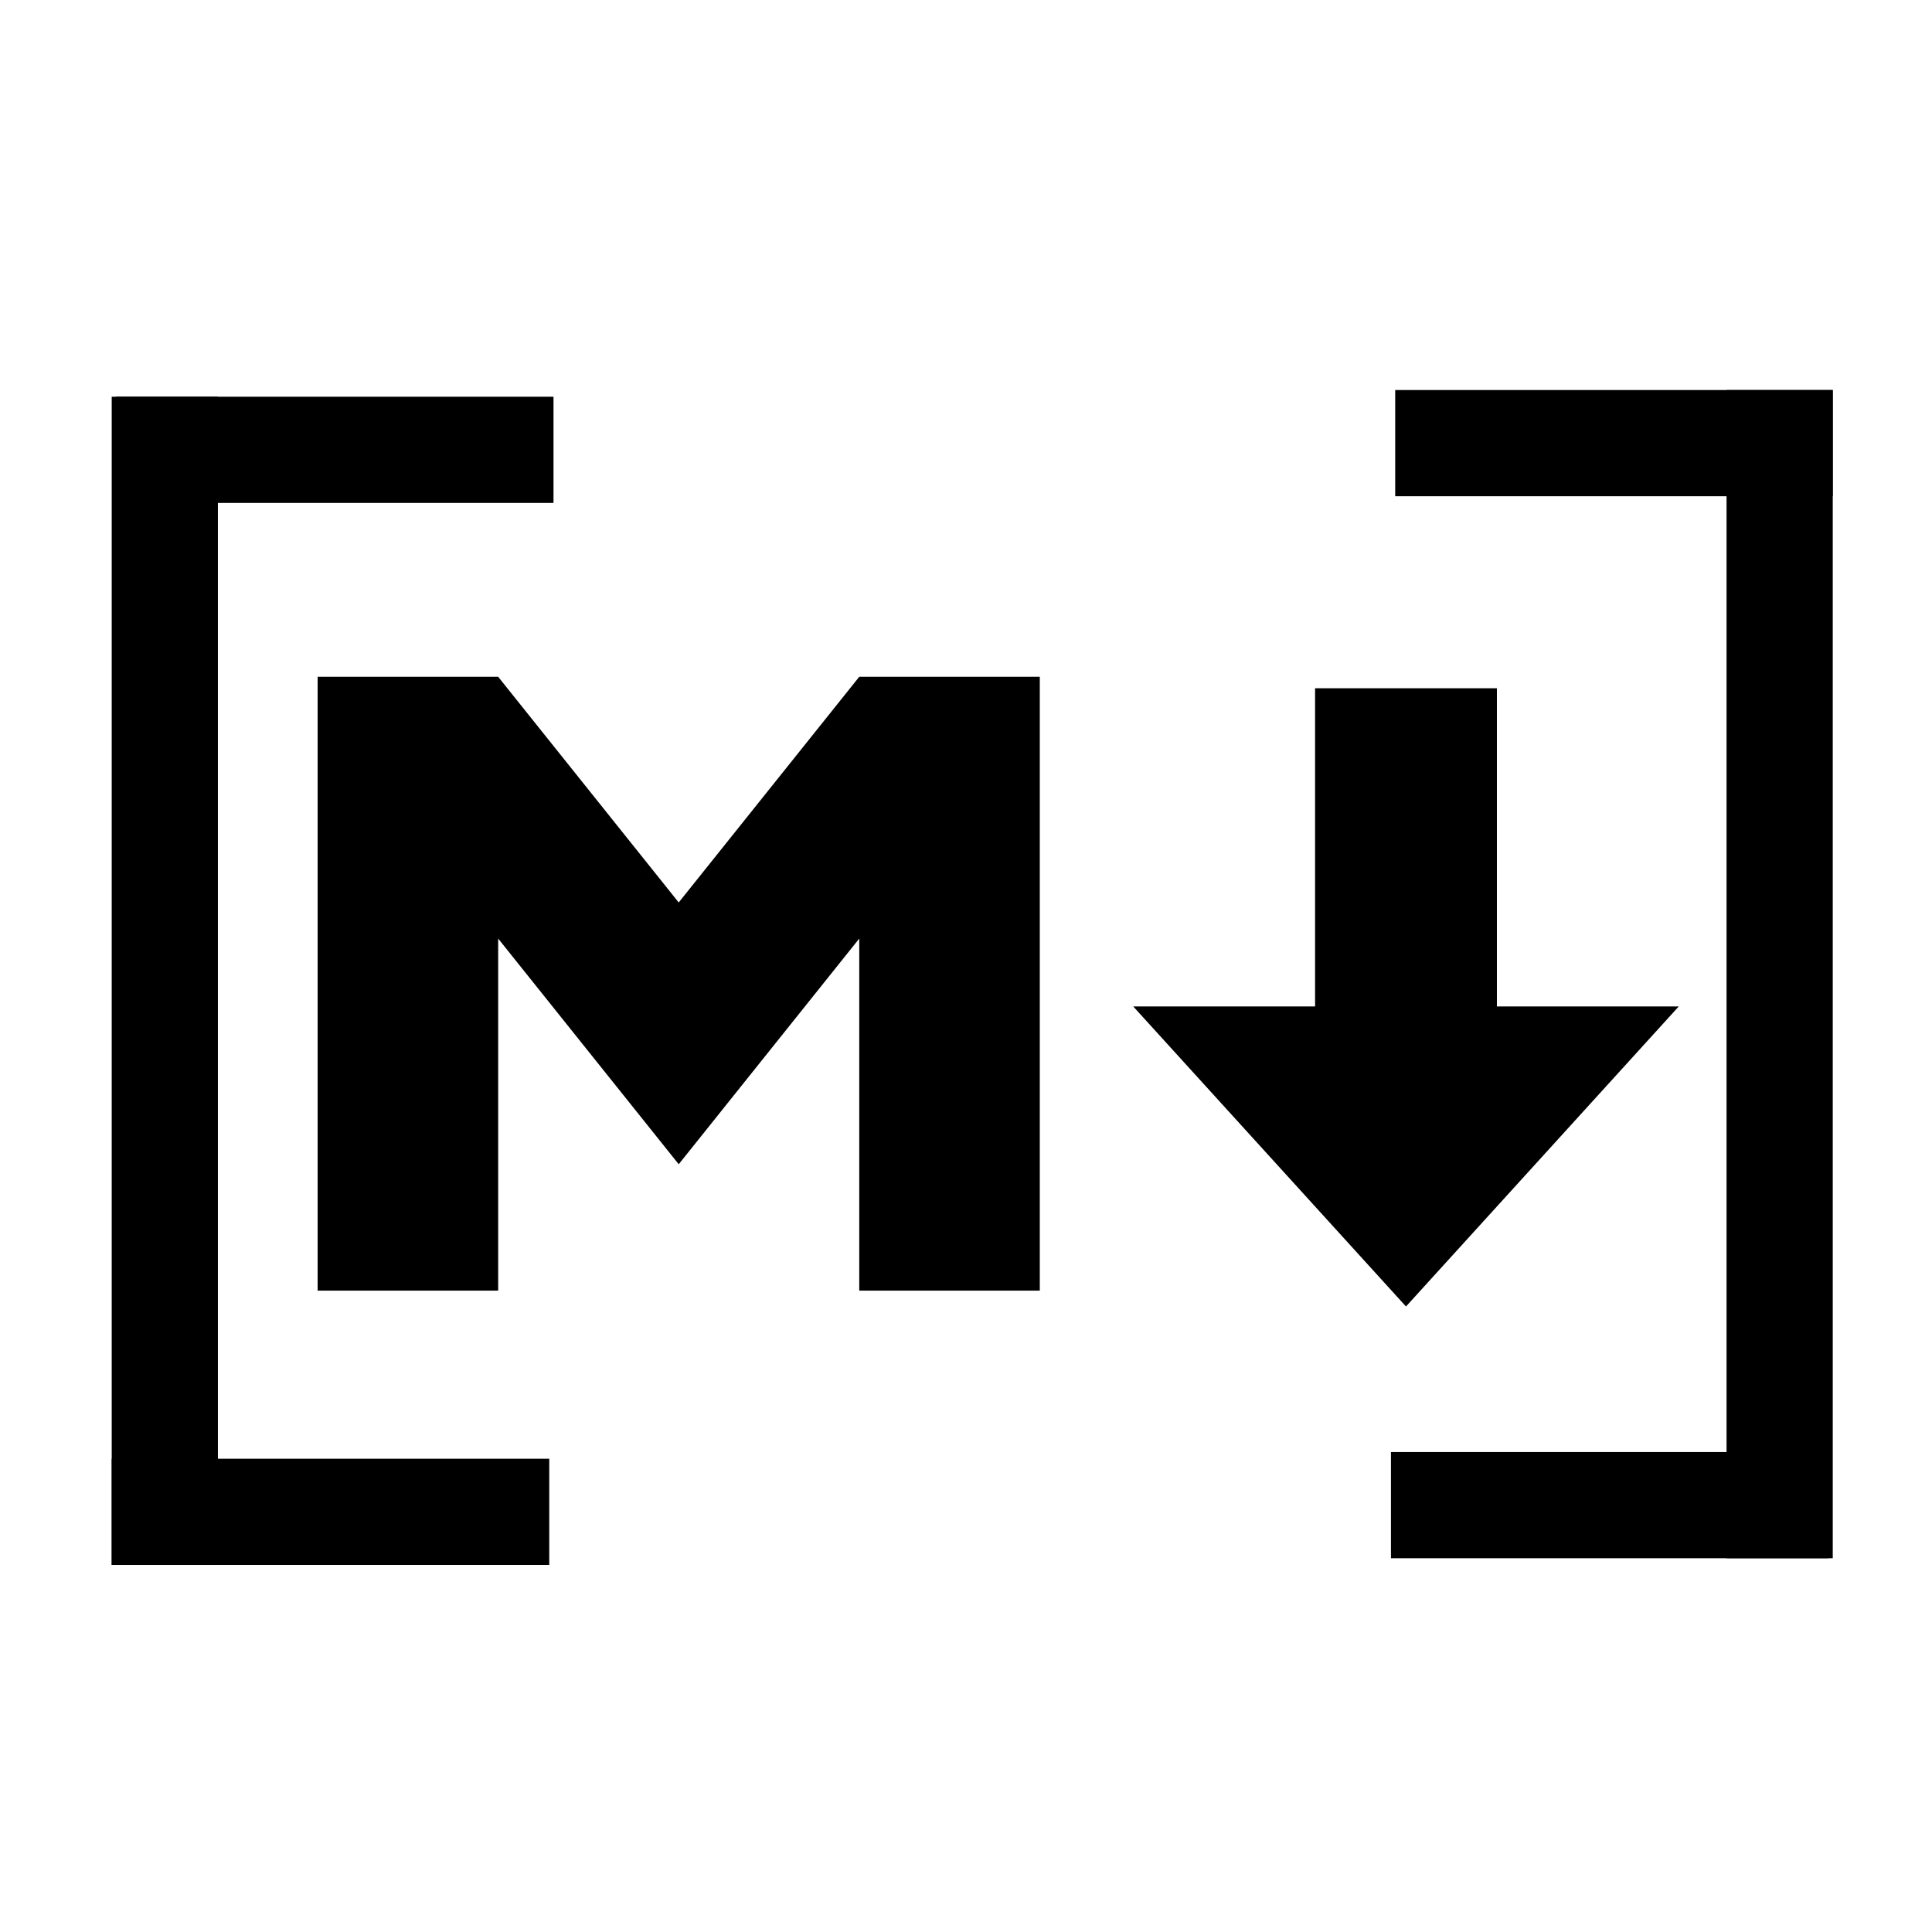
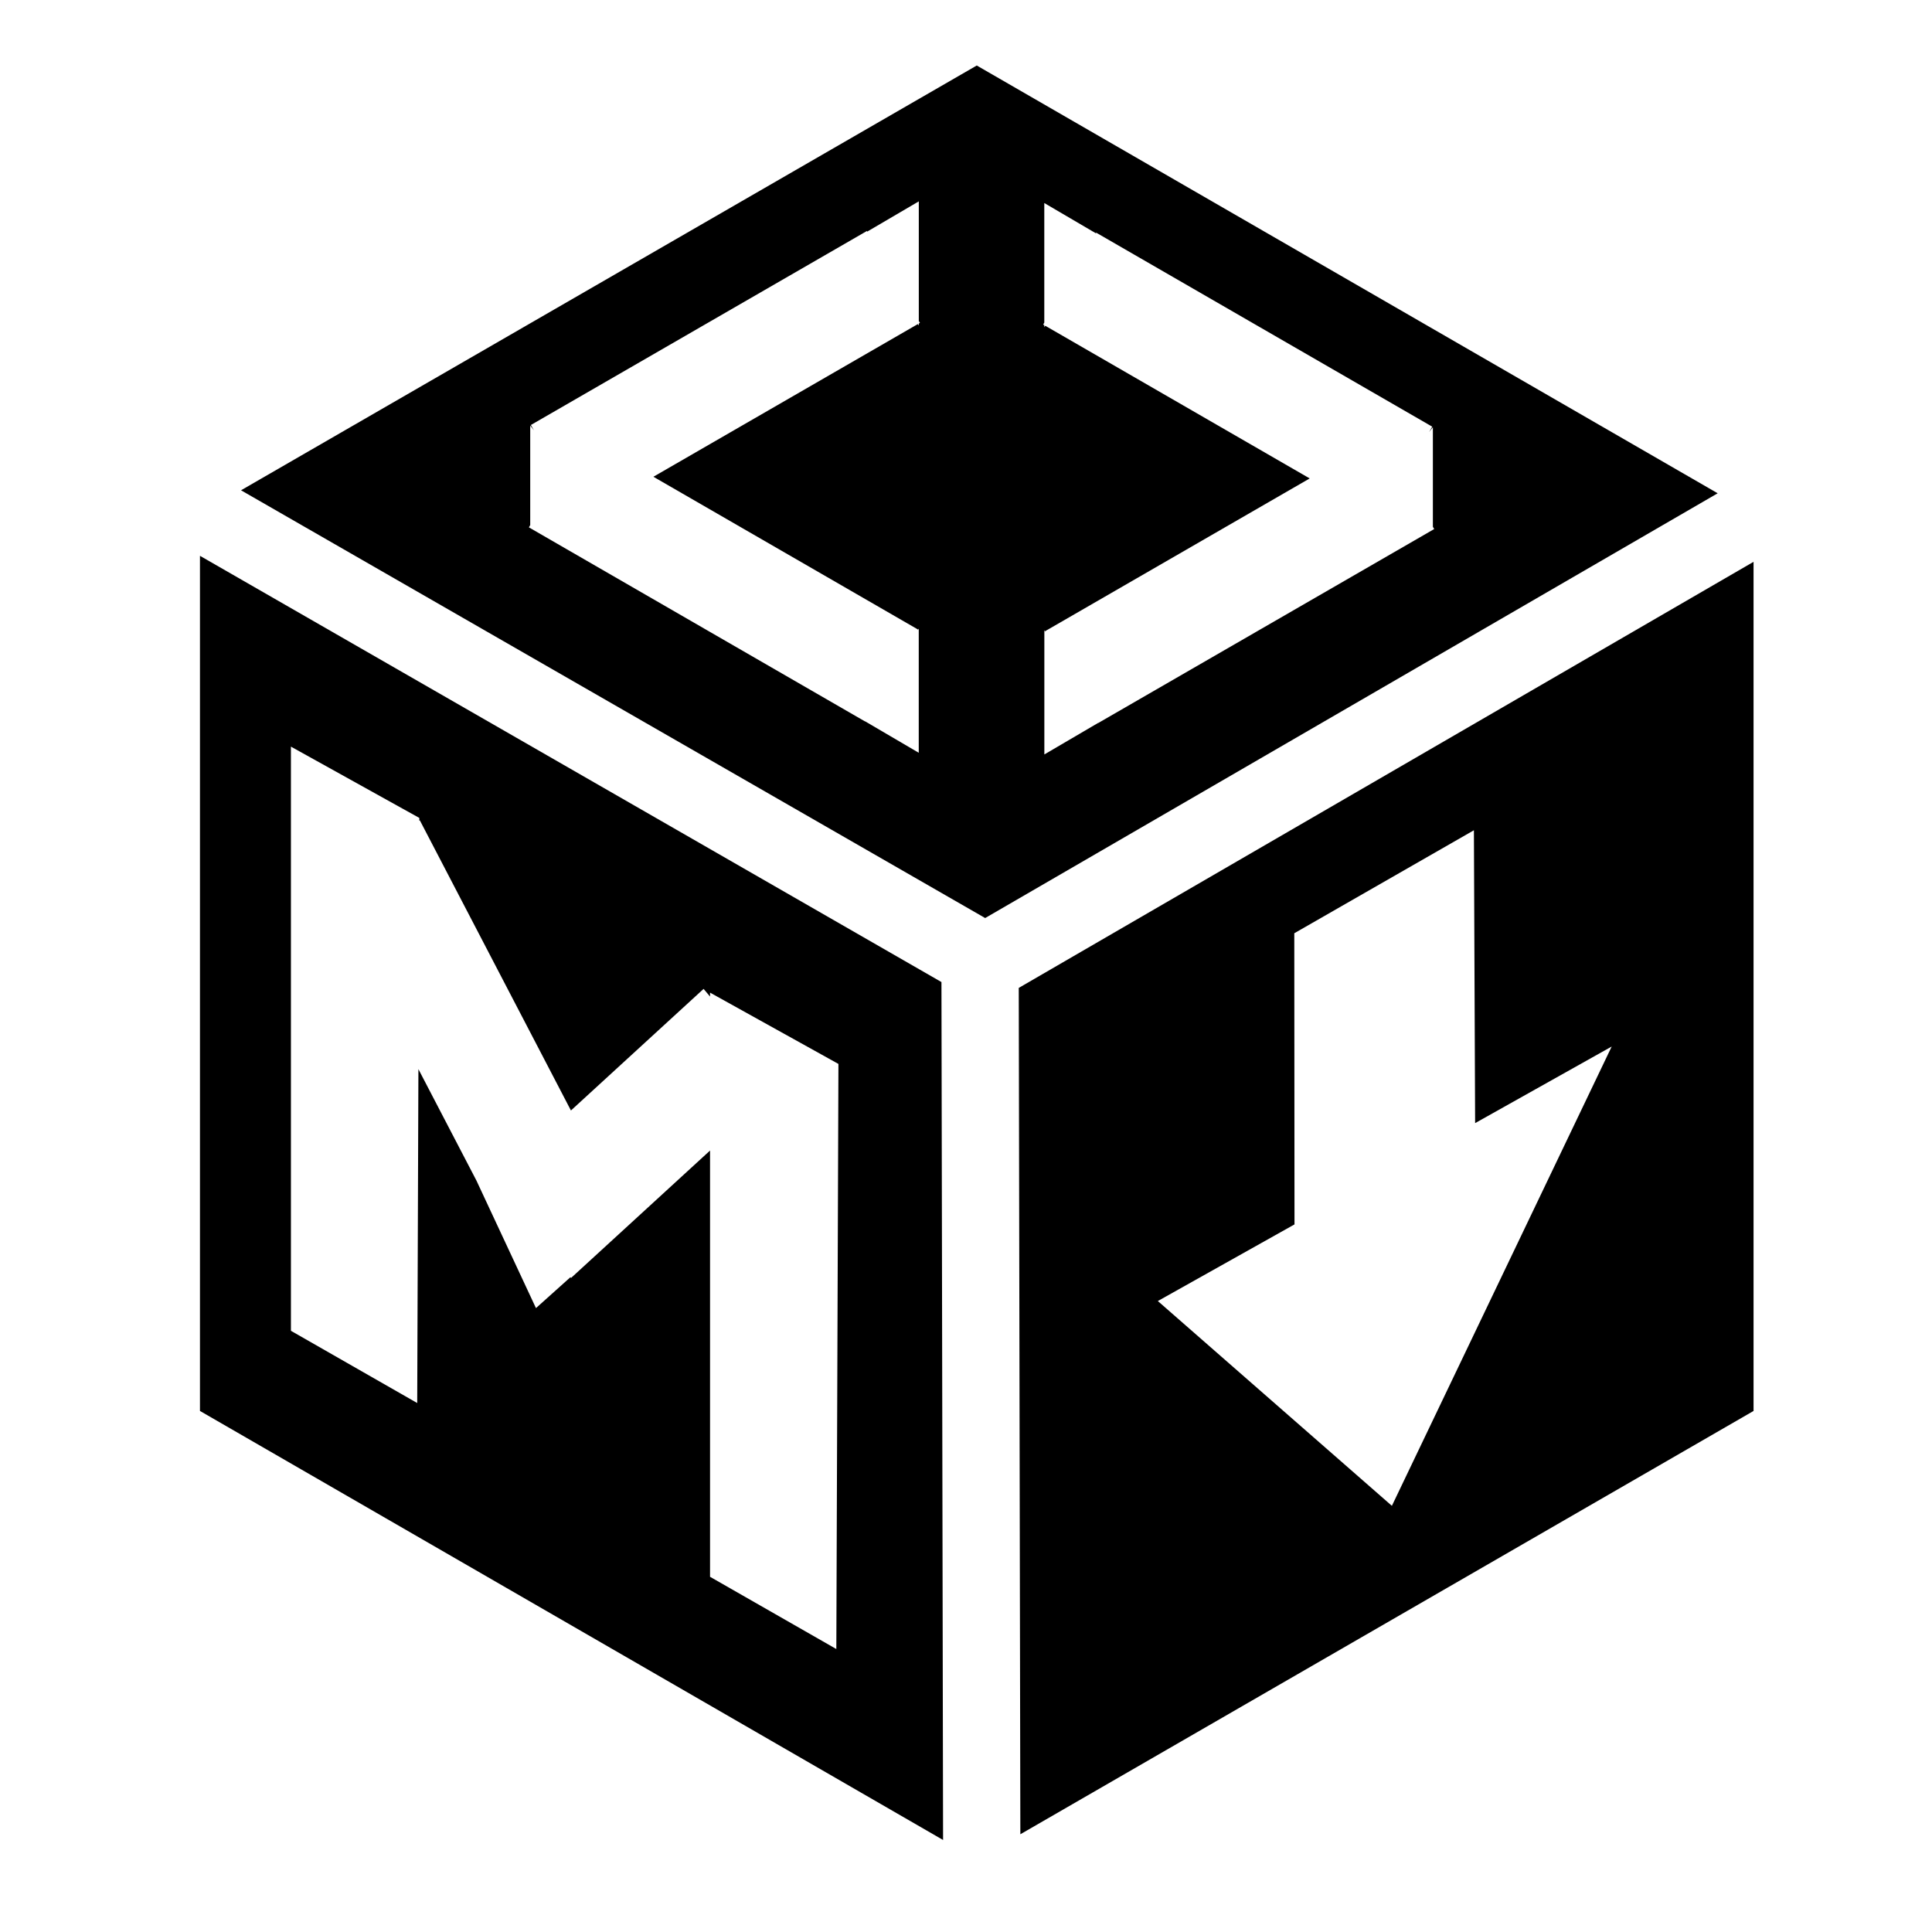
- <svg xmlns="http://www.w3.org/2000/svg" width="1600" height="1600">
-   <g>
-     <g id="svg_3">
-       <path id="svg_1" d="m263.047,1068.841l0,-508.353l149.516,0l149.516,186.894l149.516,-186.894l149.516,0l0,508.353l-149.516,0l0,-291.555l-149.516,186.894l-149.516,-186.894l0,291.555l-149.516,0z" />
-       <path id="svg_2" d="m1164.383,1081.975l-225.877,-248.465l150.585,0l0,-263.523l150.585,0l0,263.523l150.585,0l-225.877,248.465l-0,0l0,0z" />
-       <g transform="matrix(-3.51802, 0, 0, -3.51802, 3260.18, 1168.49)" id="svg_7">
-         <rect transform="rotate(90, 546.771, 227.827)" id="svg_4" height="103" width="25" y="176.327" x="534.271" />
-         <rect id="svg_5" height="275" width="25" y="-34.673" x="495.271" />
-         <rect transform="rotate(90, 547.771, -22.1732)" id="svg_6" height="103" width="25" y="-73.673" x="535.271" />
-       </g>
-       <g id="svg_11">
-         <rect transform="matrix(0, 3.51802, -3.51802, 0, 1298.89, 642.552)" id="svg_8" height="103" width="25" y="239.913" x="160.746" />
-         <rect id="svg_9" height="967.454" width="87.95" y="328.554" x="92.514" />
-         <rect transform="matrix(0, 3.51802, -3.51802, 0, 422.901, -240.47)" id="svg_10" height="103" width="25" y="-10.087" x="161.746" />
-       </g>
-     </g>
-   </g>
+ <svg xmlns="http://www.w3.org/2000/svg" viewBox="0 0 500 500" width="500" height="500">
+   <path style="stroke-width: 0px; stroke-miterlimit: 1; stroke: rgb(255, 255, 255);" d="M 334.962 241.524 L 381.445 214.87 L 381.759 290.663 L 417.105 270.843 L 360.219 389.707 L 299.648 336.708 L 335.015 316.876 Z M 453.817 365.153 L 453.817 145.399 L 263.652 255.67 L 264.065 474.706 Z">
+     </path>
+   <path d="M 108.661 212.319 L 147.758 287.393 L 182.089 255.923 L 183.759 257.913 L 183.759 256.892 L 216.986 275.345 L 216.442 426.77 L 183.759 408.075 L 183.759 297.76 L 147.79 330.731 L 147.628 330.537 L 138.708 338.536 L 123.276 305.479 L 108.284 276.692 L 107.974 363.103 L 75.291 344.408 L 75.291 193.225 L 108.518 211.678 L 108.515 212.387 Z M 51.751 143.846 L 51.751 365.153 L 244.067 476.186 L 243.648 254.155 Z" style="">
+     </path>
+   <path d="M 224.438 59.937 L 237.786 52.112 L 237.786 83.056 L 238.077 83.56 L 237.786 83.729 L 237.786 84.266 C 237.785 84.208 237.693 84.077 237.522 83.881 L 169.1 123.384 L 237.564 162.912 L 237.443 163.122 C 237.656 162.886 237.77 162.73 237.772 162.665 L 237.772 194.818 L 223.855 186.659 L 223.838 186.688 L 136.88 136.482 L 137.22 135.892 L 137.22 110.157 C 137.353 110.277 137.696 110.71 138.195 111.379 L 137.392 109.989 L 224.35 59.784 Z M 283.699 60.218 L 370.656 110.422 L 369.853 111.813 C 370.353 111.143 370.696 110.71 370.828 110.591 L 370.828 136.326 L 371.169 136.916 L 284.21 187.121 L 284.194 187.092 L 270.277 195.251 L 270.277 163.098 C 270.278 163.163 270.393 163.32 270.606 163.556 L 270.484 163.345 L 338.949 123.818 L 270.526 84.314 C 270.355 84.51 270.264 84.642 270.262 84.699 L 270.262 84.162 L 269.971 83.994 L 270.262 83.489 L 270.262 52.545 L 283.611 60.371 Z M 444.534 127.661 L 252.784 16.953 L 62.378 126.885 L 254.961 237.59 Z" style="">
+     </path>
</svg>
